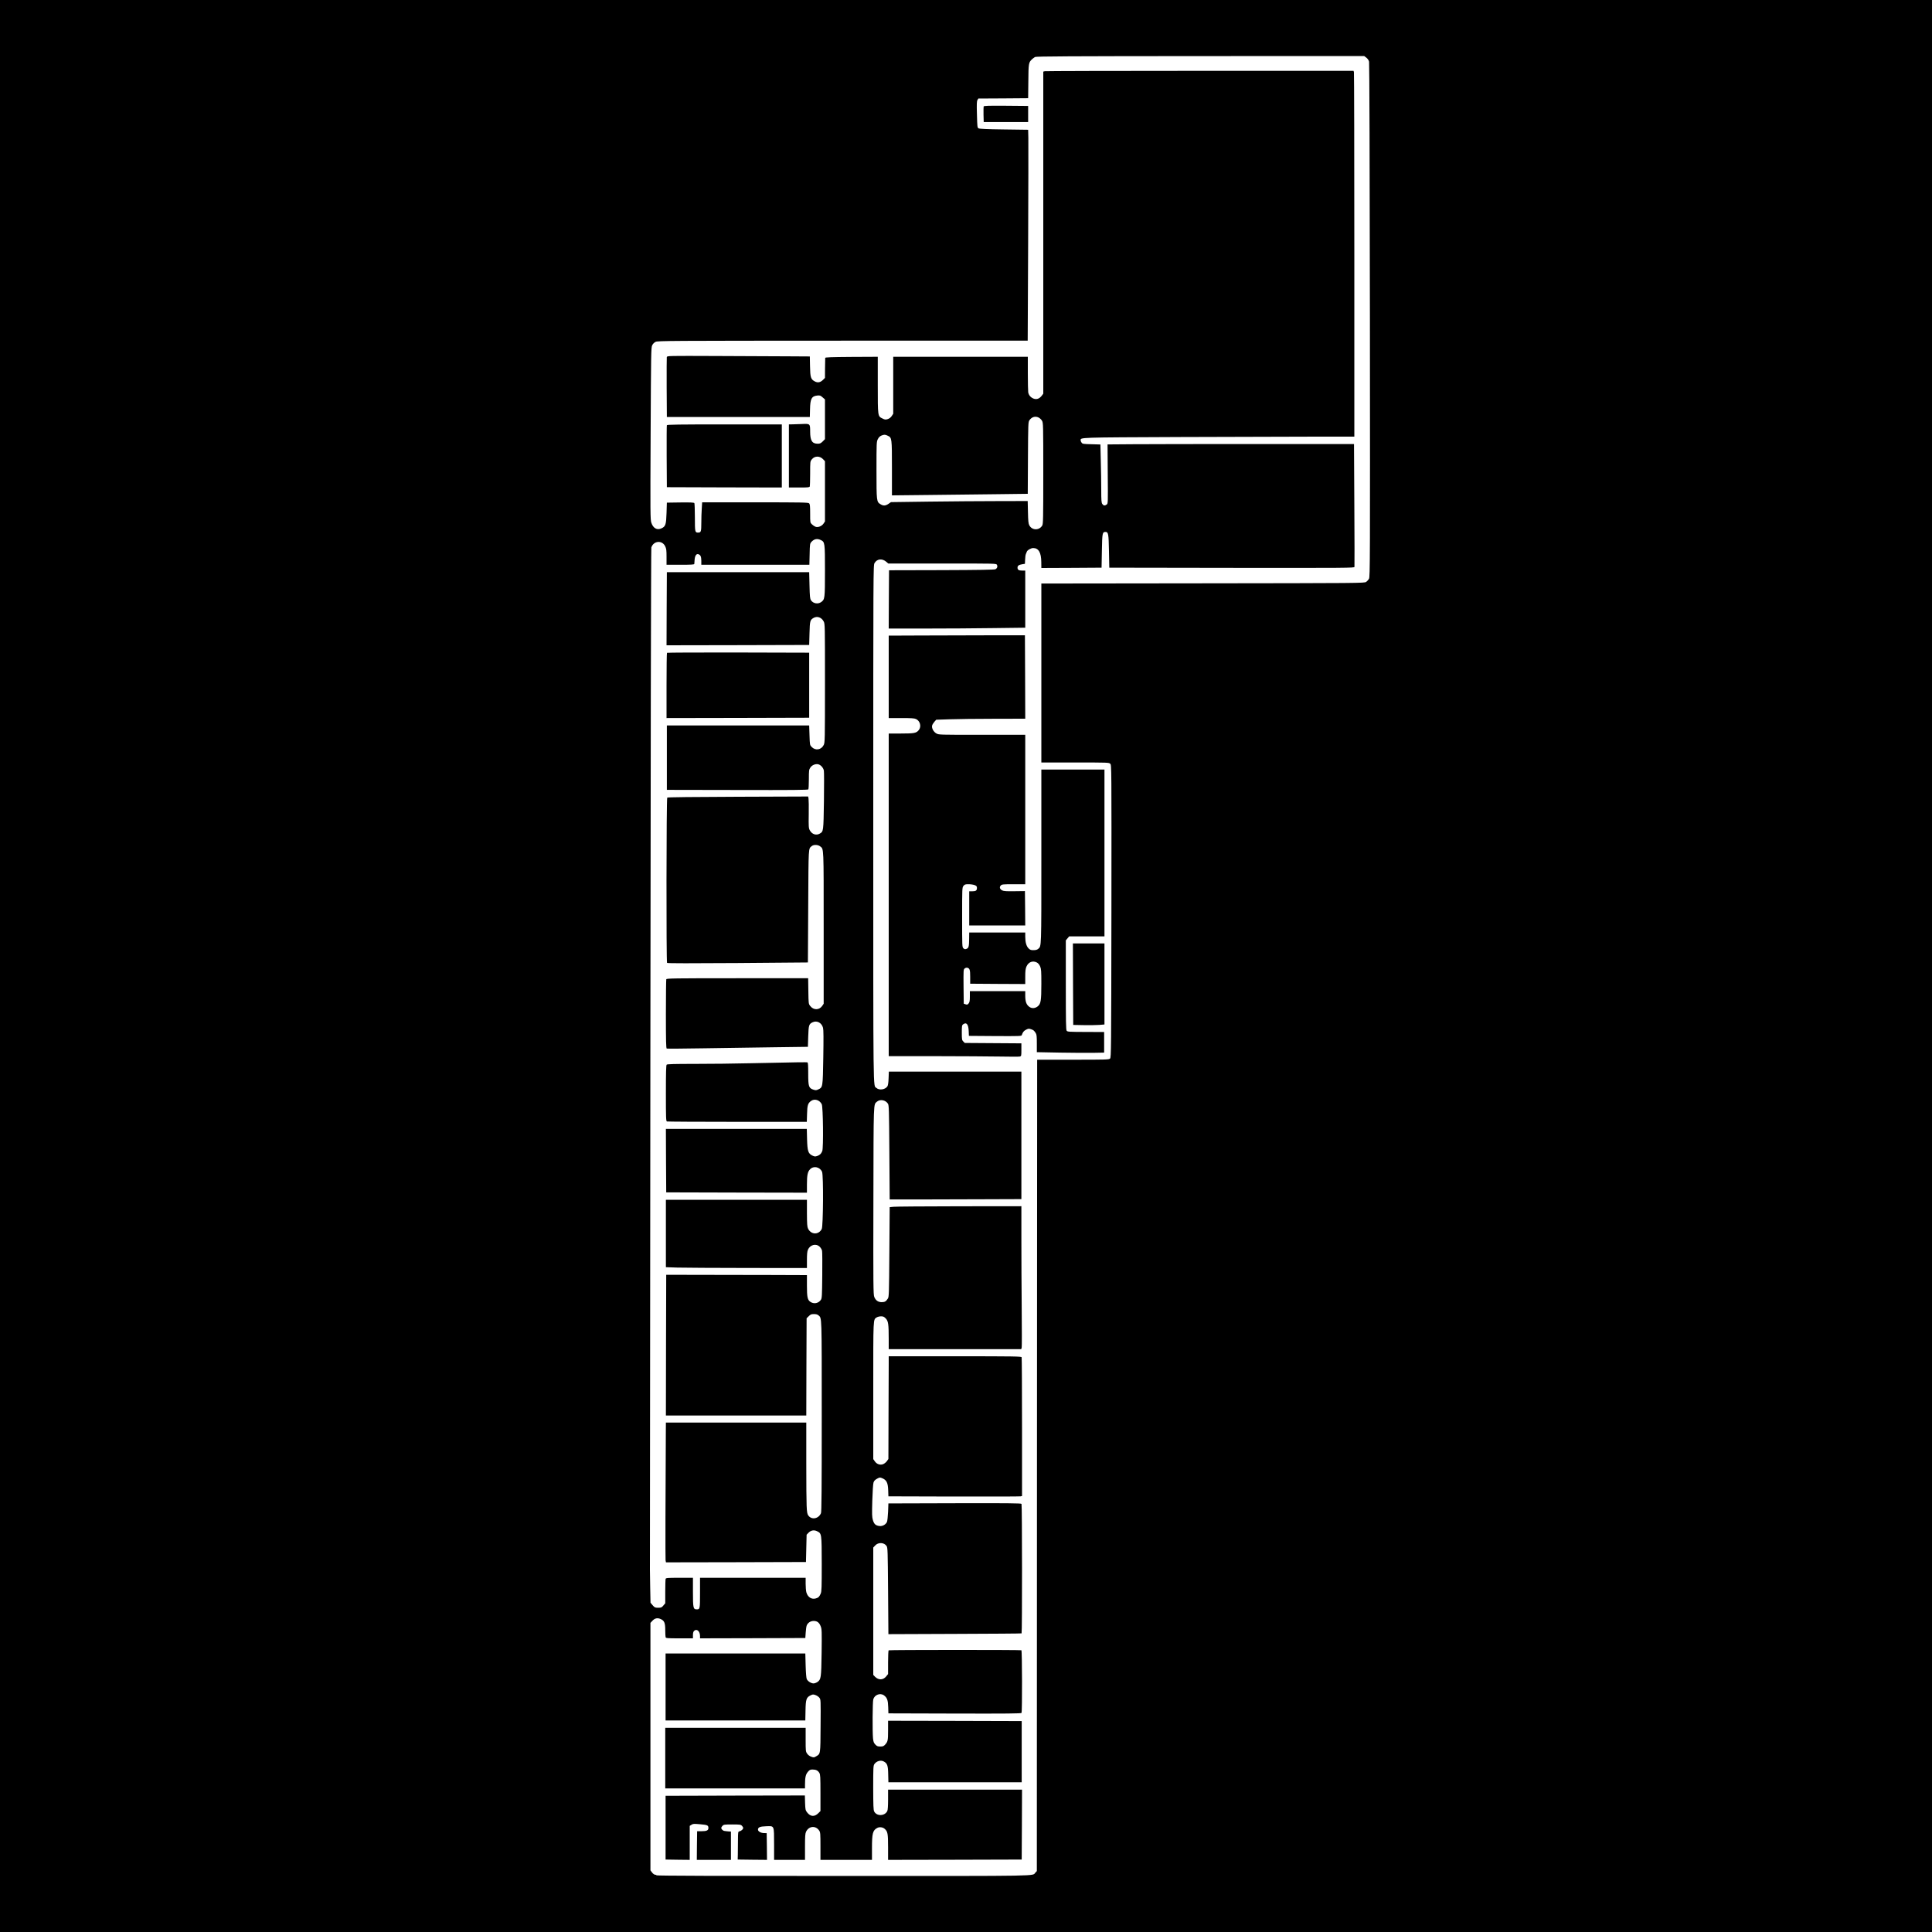
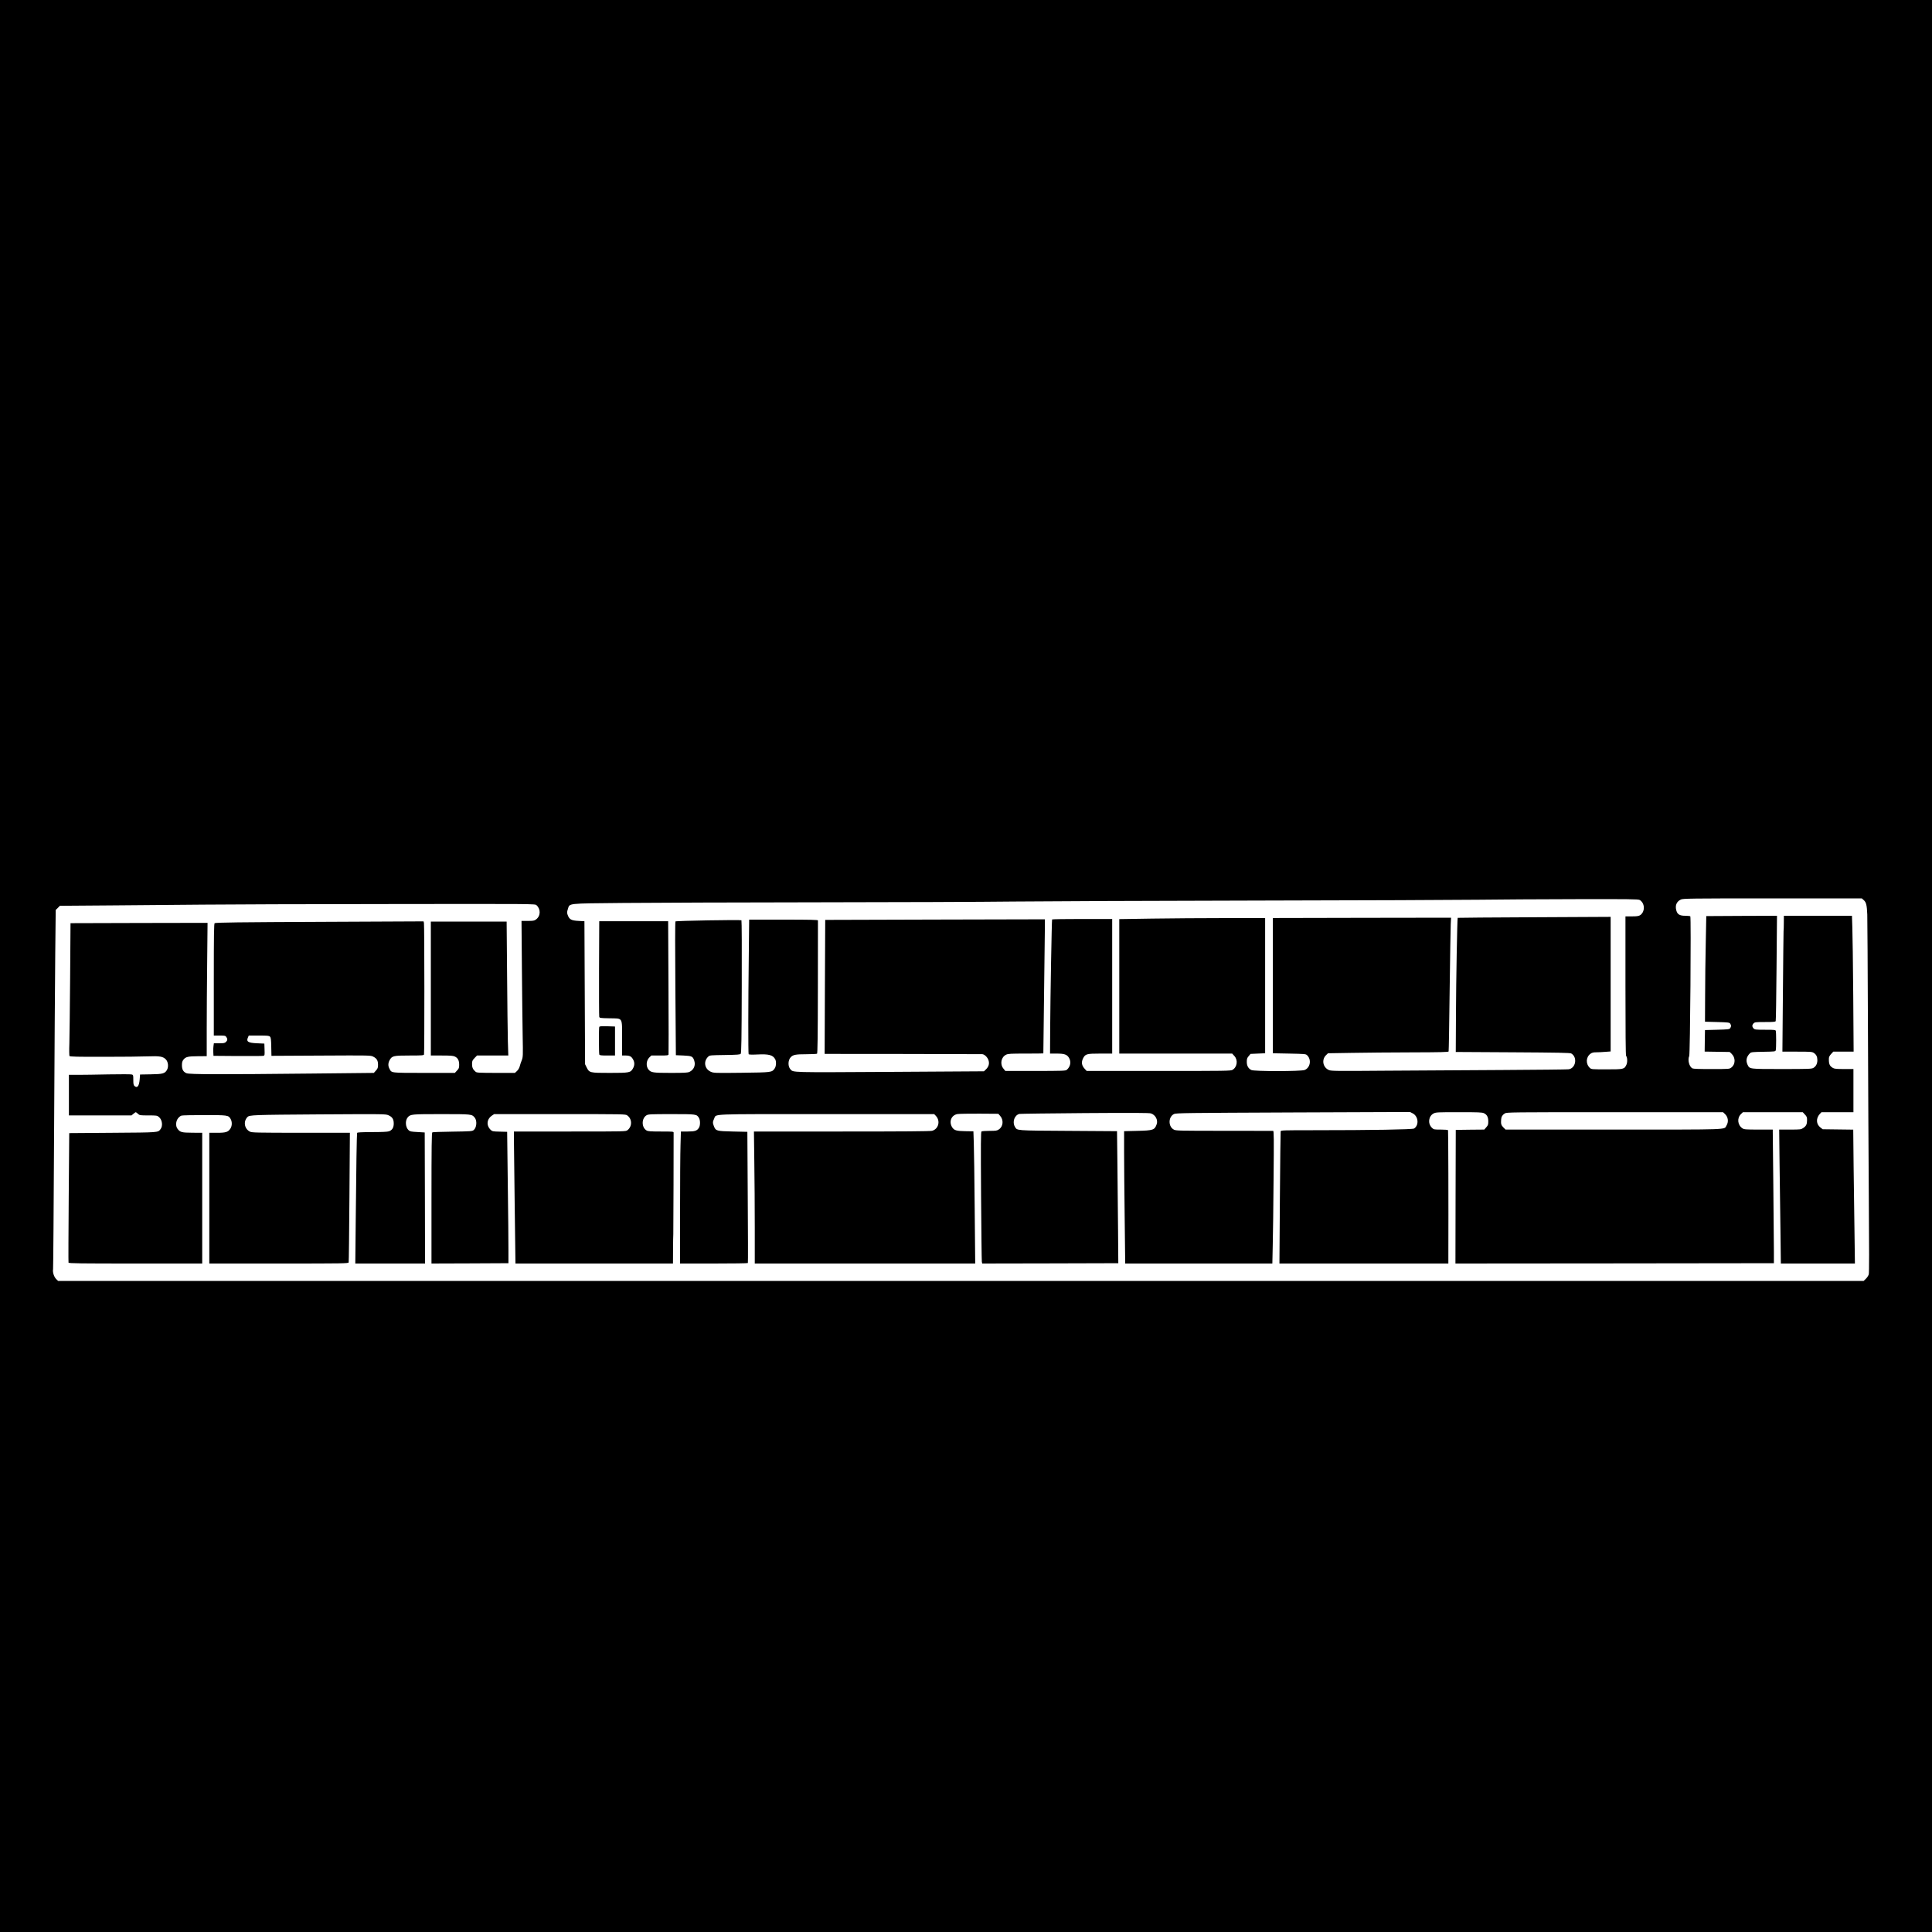
<svg xmlns="http://www.w3.org/2000/svg" version="1.0" width="3000pt" height="3000pt" viewBox="0 0 3000 3000" preserveAspectRatio="xMidYMid meet">
  <g transform="translate(0,3000) scale(0.1,-0.1)" fill="#000000" stroke="none">
-     <path d="M0 15000 l0 -15000 15000 0 15000 0 0 15000 0 15000 -15000 0 -15000 0 0 -15000z m21216 14105 c21 -16 37 -39 43 -63 5 -23 10 -1583 13 -4017 3 -3730 2 -3982 -14 -4011 -9 -17 -30 -40 -45 -50 -27 -19 -92 -19 -2535 -22 l-2508 -3 0 -1389 0 -1390 525 0 c512 0 525 0 545 -20 20 -20 20 -29 18 -2290 -3 -2166 -4 -2270 -21 -2287 -17 -17 -53 -18 -575 -18 l-557 0 -3 -6299 -2 -6300 -22 -23 c-53 -57 170 -53 -2979 -53 -1921 0 -2900 3 -2904 10 -3 6 -15 10 -25 10 -10 0 -30 15 -44 33 l-26 34 0 1921 0 1922 28 30 c39 43 79 52 130 30 58 -26 72 -59 72 -174 0 -52 3 -101 6 -110 5 -14 34 -16 215 -16 l209 0 0 49 c0 32 6 55 16 65 41 42 94 -2 94 -78 l0 -36 818 2 817 3 6 85 c3 47 10 97 16 111 18 42 60 69 108 69 54 0 87 -25 110 -86 16 -43 17 -77 13 -408 -6 -396 -9 -414 -66 -455 -17 -11 -43 -21 -59 -21 -38 0 -91 34 -106 68 -7 16 -14 99 -17 212 l-5 185 -1085 0 -1085 0 0 -520 0 -520 1085 0 1085 0 3 153 c3 175 13 204 77 236 35 17 42 18 78 5 22 -8 50 -27 61 -42 21 -28 21 -36 18 -435 -3 -452 0 -434 -72 -476 -30 -18 -35 -18 -74 -4 -25 9 -50 28 -63 48 -22 31 -23 43 -23 216 l0 184 -1090 0 -1090 0 0 -470 0 -470 1085 0 1085 0 0 58 c0 113 11 159 44 198 27 32 38 37 74 37 53 0 83 -16 105 -53 15 -24 17 -65 17 -310 l0 -282 -33 -33 c-60 -60 -123 -55 -175 13 -25 33 -27 44 -31 149 l-3 113 -1082 -2 -1081 -3 0 -495 0 -495 188 -3 187 -2 0 264 0 264 27 17 c24 16 38 17 136 8 113 -10 127 -16 127 -59 0 -36 -27 -49 -104 -49 l-71 0 -3 -222 -2 -223 265 0 265 0 0 220 0 220 -30 1 c-16 1 -34 3 -40 4 -5 1 -19 3 -29 4 -23 1 -51 27 -51 47 0 8 9 23 20 34 18 18 33 20 150 20 117 0 132 -2 150 -20 11 -11 20 -26 20 -34 0 -20 -27 -45 -56 -52 -24 -6 -24 -7 -25 -143 -1 -75 -2 -172 -2 -216 l-2 -80 228 -3 227 -2 -2 207 -3 208 -41 1 c-48 0 -94 26 -94 53 0 37 30 50 127 53 129 4 122 20 123 -279 l0 -243 240 0 240 0 0 201 c0 165 3 207 16 235 43 91 150 101 205 18 17 -26 19 -48 19 -241 l0 -213 400 0 400 0 0 181 c0 233 12 279 84 316 33 17 84 11 113 -15 47 -41 53 -73 53 -284 l0 -198 1038 2 1037 3 3 543 2 542 -1040 0 -1040 0 0 -153 c0 -97 -4 -162 -12 -178 -38 -80 -164 -85 -204 -7 -12 23 -14 92 -15 368 0 302 2 343 17 365 32 49 100 69 147 43 55 -29 67 -63 69 -203 l3 -120 1035 0 1035 0 0 475 0 475 -1037 3 -1038 2 0 -151 c0 -157 -4 -174 -48 -222 -21 -22 -34 -27 -73 -27 -39 0 -52 5 -76 30 -25 26 -31 42 -37 98 -10 109 -7 564 4 604 20 72 109 105 167 62 48 -36 62 -74 65 -181 l3 -98 1029 -3 c817 -2 1031 0 1038 10 12 19 10 966 -2 973 -12 7 -2049 7 -2061 -1 -5 -3 -9 -87 -9 -187 l0 -182 -30 -37 c-47 -57 -117 -59 -171 -6 l-29 30 0 989 0 989 28 30 c48 55 141 51 179 -7 17 -25 18 -73 23 -698 l5 -670 1030 4 c567 2 1033 5 1038 8 10 6 9 1995 -1 2011 -7 10 -221 12 -1038 10 l-1029 -3 -5 -130 c-3 -71 -11 -142 -17 -157 -18 -41 -70 -70 -116 -64 -60 7 -84 29 -103 93 -14 48 -15 89 -9 302 4 135 12 262 19 281 8 25 23 41 54 58 38 21 46 23 75 11 74 -29 95 -71 99 -194 l3 -90 1015 -3 c558 -1 1025 0 1038 3 l22 5 0 1069 c0 588 -3 1076 -6 1085 -6 14 -106 16 -1035 16 l-1029 0 0 -117 c0 -65 -1 -424 -3 -798 l-2 -680 -23 -33 c-13 -18 -39 -39 -58 -47 -46 -19 -101 -1 -131 45 l-23 33 0 1064 c0 1155 -3 1099 54 1137 14 9 44 16 67 16 34 0 47 -6 74 -34 38 -41 45 -87 45 -323 l0 -153 1029 0 1029 0 7 28 c3 16 3 289 0 608 -3 318 -5 805 -5 1082 l0 502 -962 -1 c-530 -1 -990 -4 -1023 -8 l-60 -6 -5 -695 c-5 -665 -6 -697 -24 -725 -29 -44 -46 -54 -94 -55 -57 0 -96 28 -117 83 -14 38 -16 174 -13 1492 3 1574 0 1489 55 1538 48 42 133 27 170 -30 17 -25 18 -82 23 -758 l5 -730 460 0 c253 1 713 2 1023 3 l562 2 0 990 0 990 -1029 0 -1029 0 -4 -102 c-2 -67 -9 -111 -18 -126 -34 -52 -127 -66 -172 -25 -51 46 -48 -214 -48 4102 0 3975 0 4016 20 4048 40 67 118 75 184 18 l29 -25 838 0 c833 0 838 0 849 -20 14 -27 5 -54 -23 -69 -16 -8 -237 -12 -837 -14 l-815 -2 -3 -452 -2 -453 572 0 c315 0 792 3 1061 7 l487 6 0 444 0 443 -48 0 c-53 0 -72 12 -72 46 0 29 19 43 71 52 l44 7 3 65 c1 36 6 74 11 85 5 11 12 28 15 37 7 25 65 58 99 58 84 0 125 -70 126 -218 l1 -92 468 2 467 3 5 261 c5 279 8 294 56 294 44 0 49 -27 54 -300 l5 -255 1901 -3 c1805 -2 1902 -1 1906 15 2 10 1 443 -2 963 l-5 945 -1520 0 c-836 0 -1697 -1 -1914 -3 l-393 -3 3 -459 c4 -450 4 -459 -16 -474 -29 -22 -50 -19 -69 9 -13 20 -16 57 -16 218 0 107 -3 309 -7 449 l-6 256 -138 4 c-124 3 -140 5 -153 23 -9 11 -16 28 -16 37 -1 47 -50 45 1555 52 831 3 1777 6 2103 6 l592 0 0 2818 c0 1549 -3 2827 -6 2840 l-6 22 -2387 0 c-1312 0 -2396 -3 -2408 -6 l-23 -6 0 -2501 0 -2500 -24 -32 c-36 -46 -78 -62 -125 -45 -46 17 -77 53 -85 99 -3 20 -6 152 -6 294 l0 257 -1045 0 -1045 0 0 -443 0 -442 -24 -36 c-16 -23 -37 -39 -62 -47 -34 -10 -44 -9 -80 9 -75 36 -74 29 -74 523 l0 436 -407 -2 c-318 -2 -408 -6 -409 -15 -1 -7 -2 -80 -3 -162 l-1 -149 -30 -30 c-41 -41 -81 -49 -127 -25 -63 33 -72 62 -75 235 l-3 153 -335 2 c-184 2 -683 4 -1108 5 -766 3 -773 3 -778 -17 -2 -11 -3 -225 -2 -475 l3 -455 1110 0 1110 0 3 120 c3 162 25 204 112 213 42 4 51 1 83 -28 l37 -32 0 -309 0 -308 -35 -36 c-29 -28 -43 -35 -76 -35 -89 0 -119 48 -119 189 0 122 -1 123 -127 117 -48 -2 -114 -5 -145 -5 l-58 -1 0 -490 0 -490 159 0 c136 0 160 2 165 16 3 9 6 99 6 201 0 183 0 187 25 219 44 57 124 58 177 2 l28 -30 0 -468 0 -467 -22 -33 c-28 -41 -86 -64 -126 -49 -15 6 -39 22 -54 37 -28 26 -28 26 -28 168 0 116 -3 145 -16 158 -14 14 -104 16 -838 16 l-823 0 -6 -97 c-4 -54 -7 -154 -7 -224 0 -134 -5 -149 -50 -149 -48 0 -50 9 -50 234 0 116 -4 217 -8 224 -7 9 -57 12 -218 10 l-209 -3 -5 -160 c-6 -182 -15 -211 -81 -240 -67 -31 -127 3 -155 88 -16 48 -17 136 -11 1385 6 1256 7 1336 24 1370 11 23 32 44 53 54 33 16 224 17 2906 18 l2872 0 7 1513 c3 831 5 1568 3 1637 l-3 125 -375 5 c-261 3 -381 9 -395 17 -19 11 -20 25 -25 215 -5 164 -3 207 8 225 l14 23 387 2 386 3 3 260 c2 279 5 296 56 344 14 13 36 29 48 36 18 10 538 13 2567 14 l2544 1 33 -25z m-5085 -5590 c16 -9 39 -30 49 -48 19 -31 20 -56 20 -815 0 -708 -2 -787 -16 -812 -47 -79 -158 -78 -201 3 -14 26 -18 66 -21 205 l-4 172 -467 -1 c-256 0 -734 -4 -1061 -8 l-595 -8 -39 -27 c-46 -31 -80 -33 -123 -6 -62 37 -63 45 -63 532 0 423 1 440 21 479 13 27 32 45 54 55 44 18 59 18 100 -2 64 -30 65 -35 65 -504 l0 -422 568 6 c312 3 786 9 1054 12 l487 6 3 557 c3 526 4 557 22 584 36 54 93 70 147 42z m-3387 -1900 c65 -31 66 -41 66 -479 0 -431 -2 -444 -59 -485 -50 -36 -124 -23 -158 28 -15 22 -19 57 -23 231 l-5 205 -1105 0 -1105 0 -3 -568 -2 -567 1107 2 1108 3 5 180 c5 193 9 208 61 239 57 34 126 10 159 -54 20 -38 20 -57 20 -960 0 -893 -1 -922 -20 -959 -38 -76 -128 -90 -186 -30 -29 30 -29 31 -34 182 l-5 152 -1105 0 -1105 0 0 -500 0 -500 1095 -2 c852 -2 1096 0 1102 10 4 7 8 78 8 158 0 135 2 149 23 180 25 38 77 60 120 52 40 -8 83 -55 90 -100 4 -21 4 -234 1 -473 -7 -472 -7 -470 -64 -504 -57 -33 -122 -11 -156 52 -17 33 -19 55 -16 246 2 116 0 226 -3 245 l-6 33 -1090 -4 c-684 -2 -1092 -7 -1098 -13 -14 -14 -16 -2554 -3 -2567 7 -7 372 -7 1099 -2 l1088 9 5 876 c5 940 2 887 55 931 29 25 96 23 130 -4 58 -45 55 14 55 -1265 l0 -1179 -23 -34 c-47 -67 -134 -68 -186 -1 -26 34 -26 36 -29 233 l-3 198 -1099 0 c-992 0 -1098 -2 -1104 -16 -3 -9 -6 -253 -6 -544 0 -413 3 -529 13 -532 6 -3 262 -1 567 4 305 5 796 12 1090 16 l535 7 5 160 c6 177 11 194 68 221 67 32 141 -7 162 -86 8 -30 9 -161 4 -461 -8 -467 -7 -462 -79 -496 -30 -14 -40 -15 -75 -3 -72 24 -80 49 -80 248 0 127 -3 172 -12 175 -13 5 -141 3 -883 -13 -242 -6 -631 -10 -865 -10 -318 0 -429 -3 -438 -12 -9 -9 -12 -121 -12 -444 0 -385 2 -433 16 -438 9 -3 501 -6 1094 -6 l1078 0 4 123 c3 133 13 166 61 201 54 40 133 17 167 -50 21 -40 28 -680 8 -728 -17 -42 -37 -61 -78 -76 -31 -11 -41 -10 -75 6 -66 31 -78 70 -83 257 l-4 157 -1094 0 -1094 0 2 -492 3 -493 1093 -3 1092 -2 0 126 c0 149 11 202 52 241 56 54 152 31 183 -44 23 -54 18 -842 -5 -887 -48 -93 -165 -90 -212 5 -14 29 -17 67 -18 242 l0 207 -1095 0 -1095 0 0 -524 0 -523 178 -6 c97 -3 590 -5 1095 -6 l917 -1 0 124 c0 86 4 134 15 159 33 79 127 103 184 47 17 -17 33 -45 36 -63 4 -18 5 -190 3 -382 -3 -315 -5 -354 -21 -378 -37 -56 -110 -70 -165 -31 -43 30 -52 74 -52 250 l0 164 -557 2 c-307 1 -799 2 -1093 2 l-535 1 -3 -1092 -2 -1093 1090 0 1090 0 2 755 3 755 33 32 c28 28 39 33 81 33 35 0 55 -6 71 -20 52 -47 50 26 50 -1566 0 -1130 -3 -1485 -12 -1506 -38 -88 -146 -107 -197 -35 -28 40 -30 97 -31 805 l0 637 -1090 0 -1090 0 -1 -147 c-6 -949 -8 -1965 -4 -1991 l6 -32 1087 2 1087 3 5 212 5 212 28 29 c38 40 87 49 135 25 71 -35 71 -35 72 -509 0 -362 -2 -427 -16 -459 -20 -48 -36 -64 -75 -75 -67 -20 -127 19 -148 95 -6 22 -11 82 -11 133 l0 92 -820 0 -820 0 0 -233 c0 -250 -1 -257 -51 -257 -54 0 -59 21 -59 267 l0 223 -209 0 c-181 0 -210 -2 -215 -16 -3 -9 -6 -98 -6 -198 l0 -182 -29 -34 c-26 -32 -34 -35 -81 -35 -48 0 -55 3 -86 39 l-33 39 -5 246 c-2 135 -4 255 -4 266 0 11 3 3582 7 7935 3 4513 10 7926 15 7940 37 105 168 115 215 17 18 -37 21 -62 21 -165 l0 -122 215 0 c165 0 215 3 216 13 1 6 3 36 5 66 5 63 27 95 58 85 34 -11 45 -36 46 -101 l0 -63 839 0 839 0 4 165 c3 158 5 165 28 191 43 46 89 55 144 29z" />
-     <path d="M15274 28347 c-2 -7 -3 -65 -2 -128 l3 -114 345 0 345 0 0 125 0 125 -343 3 c-277 2 -344 0 -348 -11z" />
-     <path d="M10355 23398 c-3 -7 -4 -227 -3 -488 l3 -475 893 -3 892 -2 0 490 0 490 -890 0 c-703 0 -892 -3 -895 -12z" />
-     <path d="M14298 20132 l-498 -2 0 -640 0 -640 196 0 c154 0 203 -3 228 -15 64 -30 86 -117 44 -170 -38 -49 -70 -55 -278 -55 l-190 0 0 -2505 0 -2505 718 0 c394 -1 847 -3 1005 -6 158 -3 299 -3 312 0 24 6 25 8 25 106 l0 99 -440 3 -439 3 -23 23 c-21 21 -23 31 -23 137 0 102 2 116 20 129 52 39 83 1 87 -105 l3 -74 408 -3 c382 -2 408 -1 413 15 15 45 31 66 67 84 33 17 43 19 75 8 40 -13 48 -20 75 -61 14 -22 17 -51 17 -161 l0 -135 363 -7 c199 -3 434 -5 522 -3 l160 3 0 160 0 160 -284 1 c-264 1 -285 2 -298 19 -11 15 -13 146 -13 711 l0 692 26 31 26 31 274 0 274 0 0 1295 0 1295 -490 0 -490 0 0 -1349 c0 -1448 2 -1389 -49 -1435 -15 -13 -37 -20 -71 -20 -40 -1 -54 4 -77 26 -35 34 -53 96 -53 183 l0 65 -435 0 -435 0 -1 -97 c-1 -122 -8 -145 -42 -157 -21 -8 -31 -6 -47 9 -20 18 -20 29 -20 480 0 453 0 463 21 489 18 23 28 26 80 26 33 0 75 -7 94 -14 28 -12 35 -20 35 -43 0 -41 -17 -53 -72 -53 l-48 0 0 -265 0 -265 435 0 435 0 -2 266 -3 267 -162 -2 c-128 -2 -168 1 -191 13 -38 20 -47 51 -21 77 17 17 35 19 199 19 l180 0 0 1160 0 1160 -671 0 c-667 0 -672 0 -709 21 -45 25 -76 84 -66 123 4 15 19 40 35 58 l28 32 209 7 c115 4 426 8 692 8 l482 1 -2 648 -3 647 -560 0 c-308 0 -784 -1 -1057 -3z m1803 -5078 c19 -10 37 -31 50 -60 17 -41 19 -70 19 -269 0 -265 -8 -315 -58 -353 -42 -32 -91 -34 -129 -6 -45 33 -62 79 -63 167 l0 77 -430 0 -430 0 0 -84 c0 -67 -4 -88 -19 -107 -16 -20 -23 -22 -47 -14 l-29 10 -3 265 c-2 256 -2 266 18 282 11 9 29 14 40 11 38 -10 45 -32 45 -142 l0 -106 428 -3 427 -2 0 114 c0 90 4 124 19 158 31 70 97 96 162 62z" />
-     <path d="M16662 14718 l3 -633 160 -3 c88 -2 197 0 243 3 l82 7 0 629 0 629 -245 0 -245 0 2 -632z" />
-     <path d="M10357 19863 c-4 -3 -7 -233 -7 -510 l0 -503 1108 2 1107 3 0 505 0 505 -1101 3 c-605 1 -1104 -1 -1107 -5z" />
+     <path d="M0 15000 l0 -15000 15000 0 15000 0 0 15000 0 15000 -15000 0 -15000 0 0 -15000z m28940 1023 c39 -35 48 -75 55 -223 2 -63 7 -830 10 -1705 3 -874 10 -2098 14 -2718 6 -753 6 -1141 -1 -1165 -6 -20 -26 -51 -45 -69 l-34 -33 -14019 0 -14018 0 -30 29 c-34 35 -57 106 -48 153 3 18 10 983 16 2143 6 1161 14 2408 18 2772 l7 663 33 32 32 33 803 6 c441 4 1081 9 1422 12 341 4 1640 8 2886 9 2254 3 2267 3 2289 -17 70 -63 66 -171 -9 -224 -25 -18 -44 -21 -126 -21 l-97 0 6 -727 c3 -401 9 -875 12 -1056 6 -315 5 -329 -14 -380 -12 -28 -26 -72 -32 -96 -7 -26 -24 -55 -43 -72 l-31 -29 -296 0 c-264 1 -297 2 -315 18 -41 34 -55 65 -55 119 0 47 4 56 38 93 l39 40 243 0 243 0 -7 223 c-3 122 -9 590 -12 1040 l-7 817 -588 0 -589 0 0 -1040 0 -1040 170 0 c135 0 176 -3 203 -16 47 -22 67 -61 67 -127 0 -49 -4 -60 -34 -91 l-33 -36 -479 0 c-532 1 -501 -3 -538 68 -22 42 -20 87 5 132 37 65 60 70 308 70 190 0 220 2 225 16 8 21 7 2012 -1 2043 l-6 24 -1511 -7 c-1390 -6 -1699 -10 -1733 -21 -10 -4 -13 -187 -13 -875 l0 -870 89 0 c82 0 91 -2 105 -22 22 -31 20 -54 -6 -78 -18 -17 -35 -20 -104 -20 l-83 0 -6 -42 c-4 -24 -5 -68 -3 -98 l3 -55 375 -3 c206 -1 385 0 398 3 22 5 23 9 20 98 l-3 92 -112 5 c-144 6 -173 26 -141 95 l11 25 157 0 c138 0 159 -2 173 -18 13 -14 17 -45 19 -157 l3 -140 770 4 c764 4 771 4 811 -17 55 -28 74 -60 74 -125 0 -46 -4 -59 -32 -90 l-33 -37 -965 -10 c-1425 -15 -1899 -14 -1944 5 -50 21 -71 57 -71 125 0 43 6 63 23 85 35 45 72 53 225 54 l137 1 0 413 c0 226 3 692 7 1035 l6 622 -1064 -2 -1064 -3 -6 -845 c-4 -465 -9 -926 -12 -1025 -4 -99 -2 -186 2 -193 6 -10 120 -13 532 -12 288 0 597 3 686 7 184 7 235 -2 279 -48 37 -39 44 -119 15 -166 -34 -54 -67 -62 -251 -65 l-165 -3 -6 -78 c-9 -103 -38 -139 -81 -100 -14 13 -18 31 -18 94 0 77 -1 79 -27 85 -14 4 -175 4 -357 1 -182 -4 -395 -7 -473 -7 l-143 0 0 -315 0 -315 486 0 486 0 30 25 c16 14 33 25 36 25 4 0 19 -11 34 -25 26 -24 32 -25 162 -25 130 0 136 -1 165 -26 51 -43 63 -140 22 -190 -40 -50 -22 -49 -741 -54 l-675 -5 -8 -999 c-4 -549 -6 -1005 -3 -1012 5 -12 178 -14 1041 -14 l1035 0 0 1015 0 1015 -152 1 c-167 1 -191 7 -232 62 -31 41 -27 115 8 161 15 20 39 39 54 43 15 5 176 8 357 8 362 0 372 -1 406 -60 25 -43 24 -108 -3 -149 -36 -55 -71 -66 -208 -66 l-120 0 0 -1015 0 -1015 1079 0 c1020 0 1080 1 1085 18 3 9 8 466 12 1015 l7 997 -759 0 c-694 1 -762 2 -793 18 -87 43 -106 159 -37 228 31 31 93 33 1112 40 1021 6 1031 6 1077 -14 59 -26 81 -61 81 -128 0 -64 -24 -103 -75 -121 -22 -8 -112 -12 -262 -12 -173 -1 -229 -4 -232 -13 -5 -18 -14 -548 -21 -1340 l-7 -688 541 0 542 0 -2 1018 -3 1017 -113 7 c-99 5 -117 9 -138 29 -48 45 -56 146 -14 197 42 51 57 52 525 52 470 0 472 0 516 -54 40 -48 31 -157 -16 -194 -23 -18 -46 -20 -327 -24 -167 -2 -309 -7 -315 -11 -10 -7 -13 -222 -13 -1023 l0 -1014 597 2 598 3 0 205 c1 113 -4 572 -10 1020 l-10 815 -115 3 c-102 2 -117 5 -138 25 -74 69 -66 168 18 225 l33 22 1019 0 c1008 0 1020 0 1048 -20 77 -55 79 -170 4 -229 -27 -21 -30 -21 -895 -21 l-869 0 0 -107 c0 -60 5 -521 12 -1025 l12 -918 1223 0 1223 0 1 213 c1 116 2 226 4 242 1 23 7 1497 5 1578 0 16 -16 17 -196 17 -163 0 -201 3 -224 16 -81 48 -80 190 1 237 28 15 66 17 386 17 389 0 391 0 427 -60 21 -36 21 -114 0 -150 -30 -49 -61 -60 -176 -60 l-105 0 -6 -212 c-4 -116 -7 -577 -7 -1025 l0 -813 524 0 c289 0 527 3 529 8 3 4 2 464 -2 1022 l-6 1015 -225 5 c-254 6 -265 9 -294 81 -21 51 -20 72 3 118 40 78 -126 71 1744 71 l1673 0 26 -27 c74 -78 42 -204 -58 -232 -27 -8 -461 -11 -1403 -11 l-1364 0 6 -472 c4 -260 7 -722 7 -1025 l0 -553 1711 0 1712 0 -8 848 c-4 466 -10 928 -14 1026 l-6 179 -125 2 c-135 2 -173 12 -203 58 -57 87 -16 192 81 208 26 4 179 7 340 6 l294 -2 28 -32 c57 -64 48 -165 -19 -210 -30 -21 -46 -23 -145 -23 -61 0 -117 -4 -125 -9 -11 -7 -12 -169 -7 -1002 4 -547 9 -1006 12 -1022 l6 -27 1056 2 1057 3 -4 520 c-2 286 -7 747 -10 1025 l-6 505 -760 5 c-826 5 -789 3 -825 63 -45 74 -7 183 70 200 14 3 471 9 1015 13 748 5 1000 4 1027 -5 70 -23 112 -102 89 -168 -32 -90 -52 -97 -301 -103 l-205 -5 0 -320 c0 -176 4 -638 9 -1027 l8 -708 1143 0 1142 0 6 283 c4 155 10 618 13 1030 6 637 5 747 -7 747 -8 0 -349 0 -759 1 -682 0 -748 1 -780 17 -92 45 -92 200 1 244 32 15 188 17 1850 24 l1814 7 41 -21 c89 -45 102 -185 21 -236 -25 -15 -653 -26 -1569 -26 -464 0 -497 -1 -502 -17 -2 -10 -8 -476 -12 -1035 l-7 -1018 1312 0 1311 0 0 108 c3 833 -1 1955 -5 1962 -3 6 -55 10 -114 10 -106 0 -108 0 -138 30 -66 65 -51 180 29 221 35 18 63 19 392 19 306 0 360 -2 389 -16 47 -22 67 -61 67 -128 0 -48 -4 -60 -31 -90 l-31 -36 -221 -2 -222 -3 -3 -1038 -2 -1037 2472 2 2473 3 0 175 c0 96 -4 563 -9 1038 l-9 862 -221 0 c-198 0 -224 2 -249 19 -76 50 -88 158 -24 221 l31 30 464 0 465 0 33 -36 c29 -30 34 -43 34 -84 0 -67 -13 -94 -57 -124 -37 -25 -42 -26 -207 -26 l-169 0 6 -537 c4 -296 10 -764 14 -1040 l6 -503 575 0 575 0 -6 448 c-4 246 -10 713 -14 1039 l-6 592 -237 3 -237 3 -35 27 c-68 52 -72 142 -10 211 l26 27 248 0 248 0 0 335 0 335 -144 0 c-115 0 -150 3 -173 16 -54 31 -67 63 -64 151 1 21 12 43 35 67 l33 36 158 0 158 0 -6 873 c-4 479 -10 954 -14 1055 l-6 182 -529 0 -528 0 -1 -107 c0 -60 -2 -119 -4 -133 -1 -14 -6 -440 -10 -947 l-8 -923 229 0 c210 0 231 -2 258 -19 40 -27 55 -57 56 -113 0 -55 -22 -98 -63 -121 -26 -15 -77 -17 -489 -17 -511 0 -499 -1 -532 67 -30 64 -18 124 38 179 18 17 39 19 207 22 183 3 187 4 193 25 8 29 8 281 0 301 -5 14 -29 16 -165 16 -146 0 -161 2 -179 20 -11 11 -20 29 -20 40 0 11 9 29 20 40 18 18 33 20 179 20 130 0 160 3 164 15 4 8 9 379 13 825 l7 810 -549 -2 -549 -3 -8 -415 c-5 -228 -10 -597 -10 -820 l-2 -405 188 -5 c172 -5 190 -7 203 -24 8 -11 14 -27 14 -36 0 -9 -6 -25 -14 -36 -13 -17 -31 -19 -203 -24 l-188 -5 -3 -167 -2 -167 194 -3 195 -3 29 -28 c63 -60 62 -163 -3 -213 -31 -24 -32 -24 -308 -24 -186 -1 -283 3 -297 10 -50 27 -77 129 -50 192 15 36 31 2161 17 2170 -7 4 -43 8 -80 8 -85 0 -121 22 -137 82 -22 78 3 138 70 170 32 16 135 18 1422 18 l1388 0 30 -27z m-3481 3 c69 -36 89 -142 39 -208 -31 -41 -56 -48 -174 -48 l-84 0 0 -1078 c0 -698 3 -1081 10 -1088 20 -20 23 -99 5 -137 -33 -70 -41 -72 -306 -72 -223 0 -238 1 -259 20 -70 63 -66 171 9 224 21 16 44 21 88 21 32 0 95 3 141 7 l82 6 0 1045 0 1045 -1186 -6 c-652 -3 -1187 -7 -1189 -9 -7 -8 -25 -975 -27 -1503 l-3 -580 885 -5 c705 -4 890 -8 908 -18 101 -58 71 -232 -42 -246 -22 -3 -489 -8 -1036 -11 -547 -3 -1366 -8 -1820 -11 -754 -6 -828 -5 -864 10 -95 40 -118 162 -44 233 l29 28 367 6 c202 4 623 7 935 8 445 1 568 4 571 14 3 6 10 431 16 942 7 512 14 976 17 1033 l5 102 -1383 -2 -1384 -3 0 -1050 0 -1050 255 -5 c238 -5 257 -6 276 -25 72 -68 51 -194 -38 -230 -56 -22 -784 -23 -828 0 -47 24 -70 66 -70 127 0 45 5 60 29 88 l29 35 113 5 114 5 0 1050 0 1050 -625 -1 c-344 0 -853 -4 -1132 -8 l-508 -8 0 -1044 0 -1044 876 0 877 0 33 -36 c60 -63 46 -174 -28 -217 -27 -16 -109 -17 -1147 -17 l-1117 0 -26 28 c-53 56 -61 107 -29 170 34 66 55 72 265 72 l186 0 0 1045 0 1045 -464 0 c-256 0 -467 -3 -469 -7 -6 -10 -27 -1204 -30 -1696 l-2 -387 103 0 c121 0 160 -14 192 -67 36 -61 22 -136 -35 -185 -18 -16 -60 -17 -487 -18 l-467 0 -30 37 c-57 69 -36 179 42 216 30 15 74 17 306 17 149 0 271 1 272 3 1 5 22 1727 23 1897 l1 185 -1705 -4 c-938 -2 -1706 -4 -1706 -5 -1 0 -3 -469 -5 -1041 l-4 -1040 1210 -1 c666 -1 1222 -2 1236 -3 36 -1 85 -49 99 -97 16 -52 2 -99 -41 -140 l-30 -29 -1457 -9 c-1561 -9 -1503 -11 -1549 41 -40 45 -38 139 4 185 36 40 78 48 242 48 86 0 161 4 168 8 8 5 12 269 13 1032 1 564 2 1031 1 1038 -1 9 -115 12 -534 12 l-534 0 -6 -567 c-9 -717 -10 -1511 -2 -1523 4 -6 55 -8 134 -4 178 9 241 -7 278 -73 20 -36 16 -111 -8 -144 -43 -61 -42 -61 -514 -67 -420 -5 -432 -4 -478 16 -99 44 -118 164 -37 237 20 19 39 20 255 23 198 3 236 6 247 19 10 13 14 216 16 1041 2 563 0 1028 -5 1032 -11 10 -1014 -7 -1025 -18 -5 -5 -6 -437 -1 -1043 l8 -1034 117 -5 c131 -6 146 -13 168 -79 24 -73 -6 -143 -74 -175 -29 -13 -74 -16 -290 -16 -275 0 -307 5 -346 52 -42 51 -36 140 13 188 l31 30 132 0 c117 0 132 2 135 18 2 9 2 478 -1 1042 l-5 1025 -535 0 -535 0 -3 -730 c-1 -401 0 -740 3 -752 5 -21 10 -22 161 -25 210 -4 193 23 194 -315 l0 -263 58 0 c63 -1 89 -15 116 -68 22 -42 20 -87 -5 -132 -38 -67 -55 -70 -361 -70 -311 0 -317 1 -360 88 l-23 47 -5 1110 -5 1110 -90 5 c-117 6 -146 23 -172 98 -10 29 -9 44 5 86 31 93 -31 86 864 95 431 4 1775 9 2988 10 1213 1 2597 6 3075 12 479 5 2173 12 3765 15 1592 3 3140 9 3440 13 300 4 981 8 1513 9 828 2 972 0 996 -12z m1324 -3322 c52 -48 62 -122 26 -181 -42 -68 95 -63 -1755 -63 l-1676 0 -34 34 c-34 34 -40 54 -34 126 3 41 18 66 57 91 27 18 90 19 1708 19 l1680 0 28 -26z" />
+     <path d="M9305 14053 c-7 -20 -6 -408 1 -427 5 -13 26 -16 125 -16 l119 0 0 225 0 225 -22 1 c-13 1 -67 3 -120 4 -76 1 -98 -1 -103 -12z" />
  </g>
</svg>
